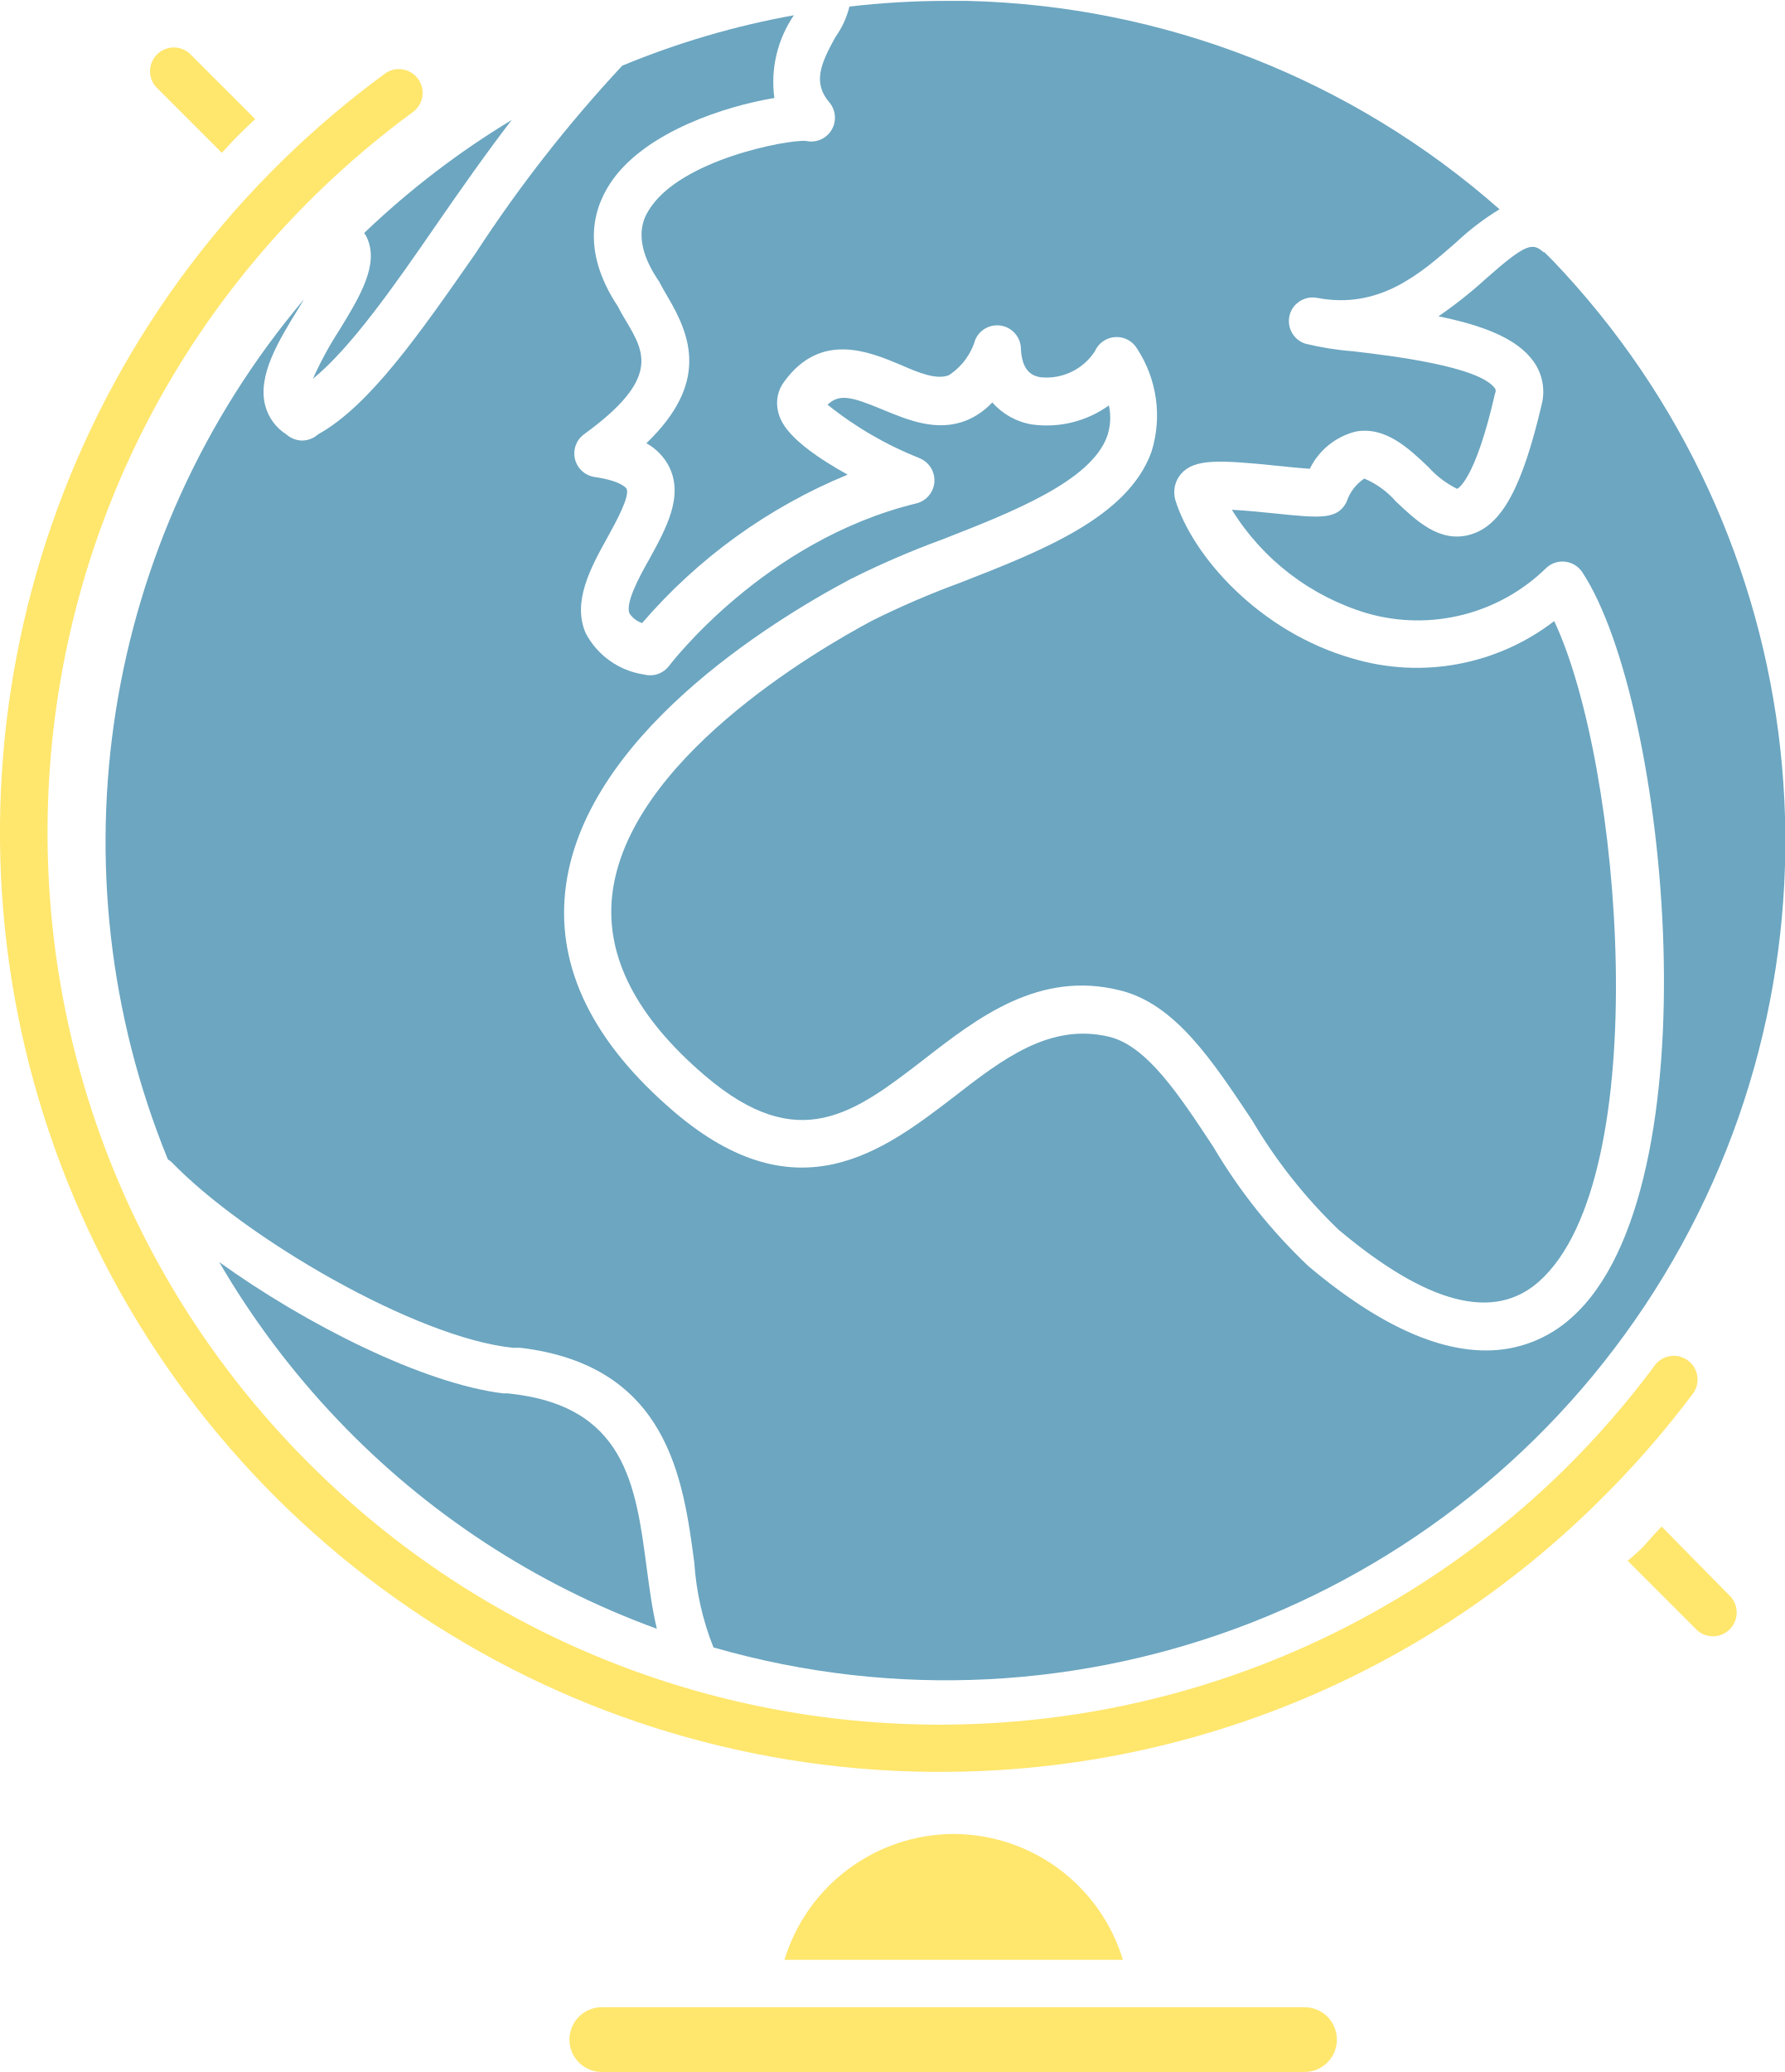
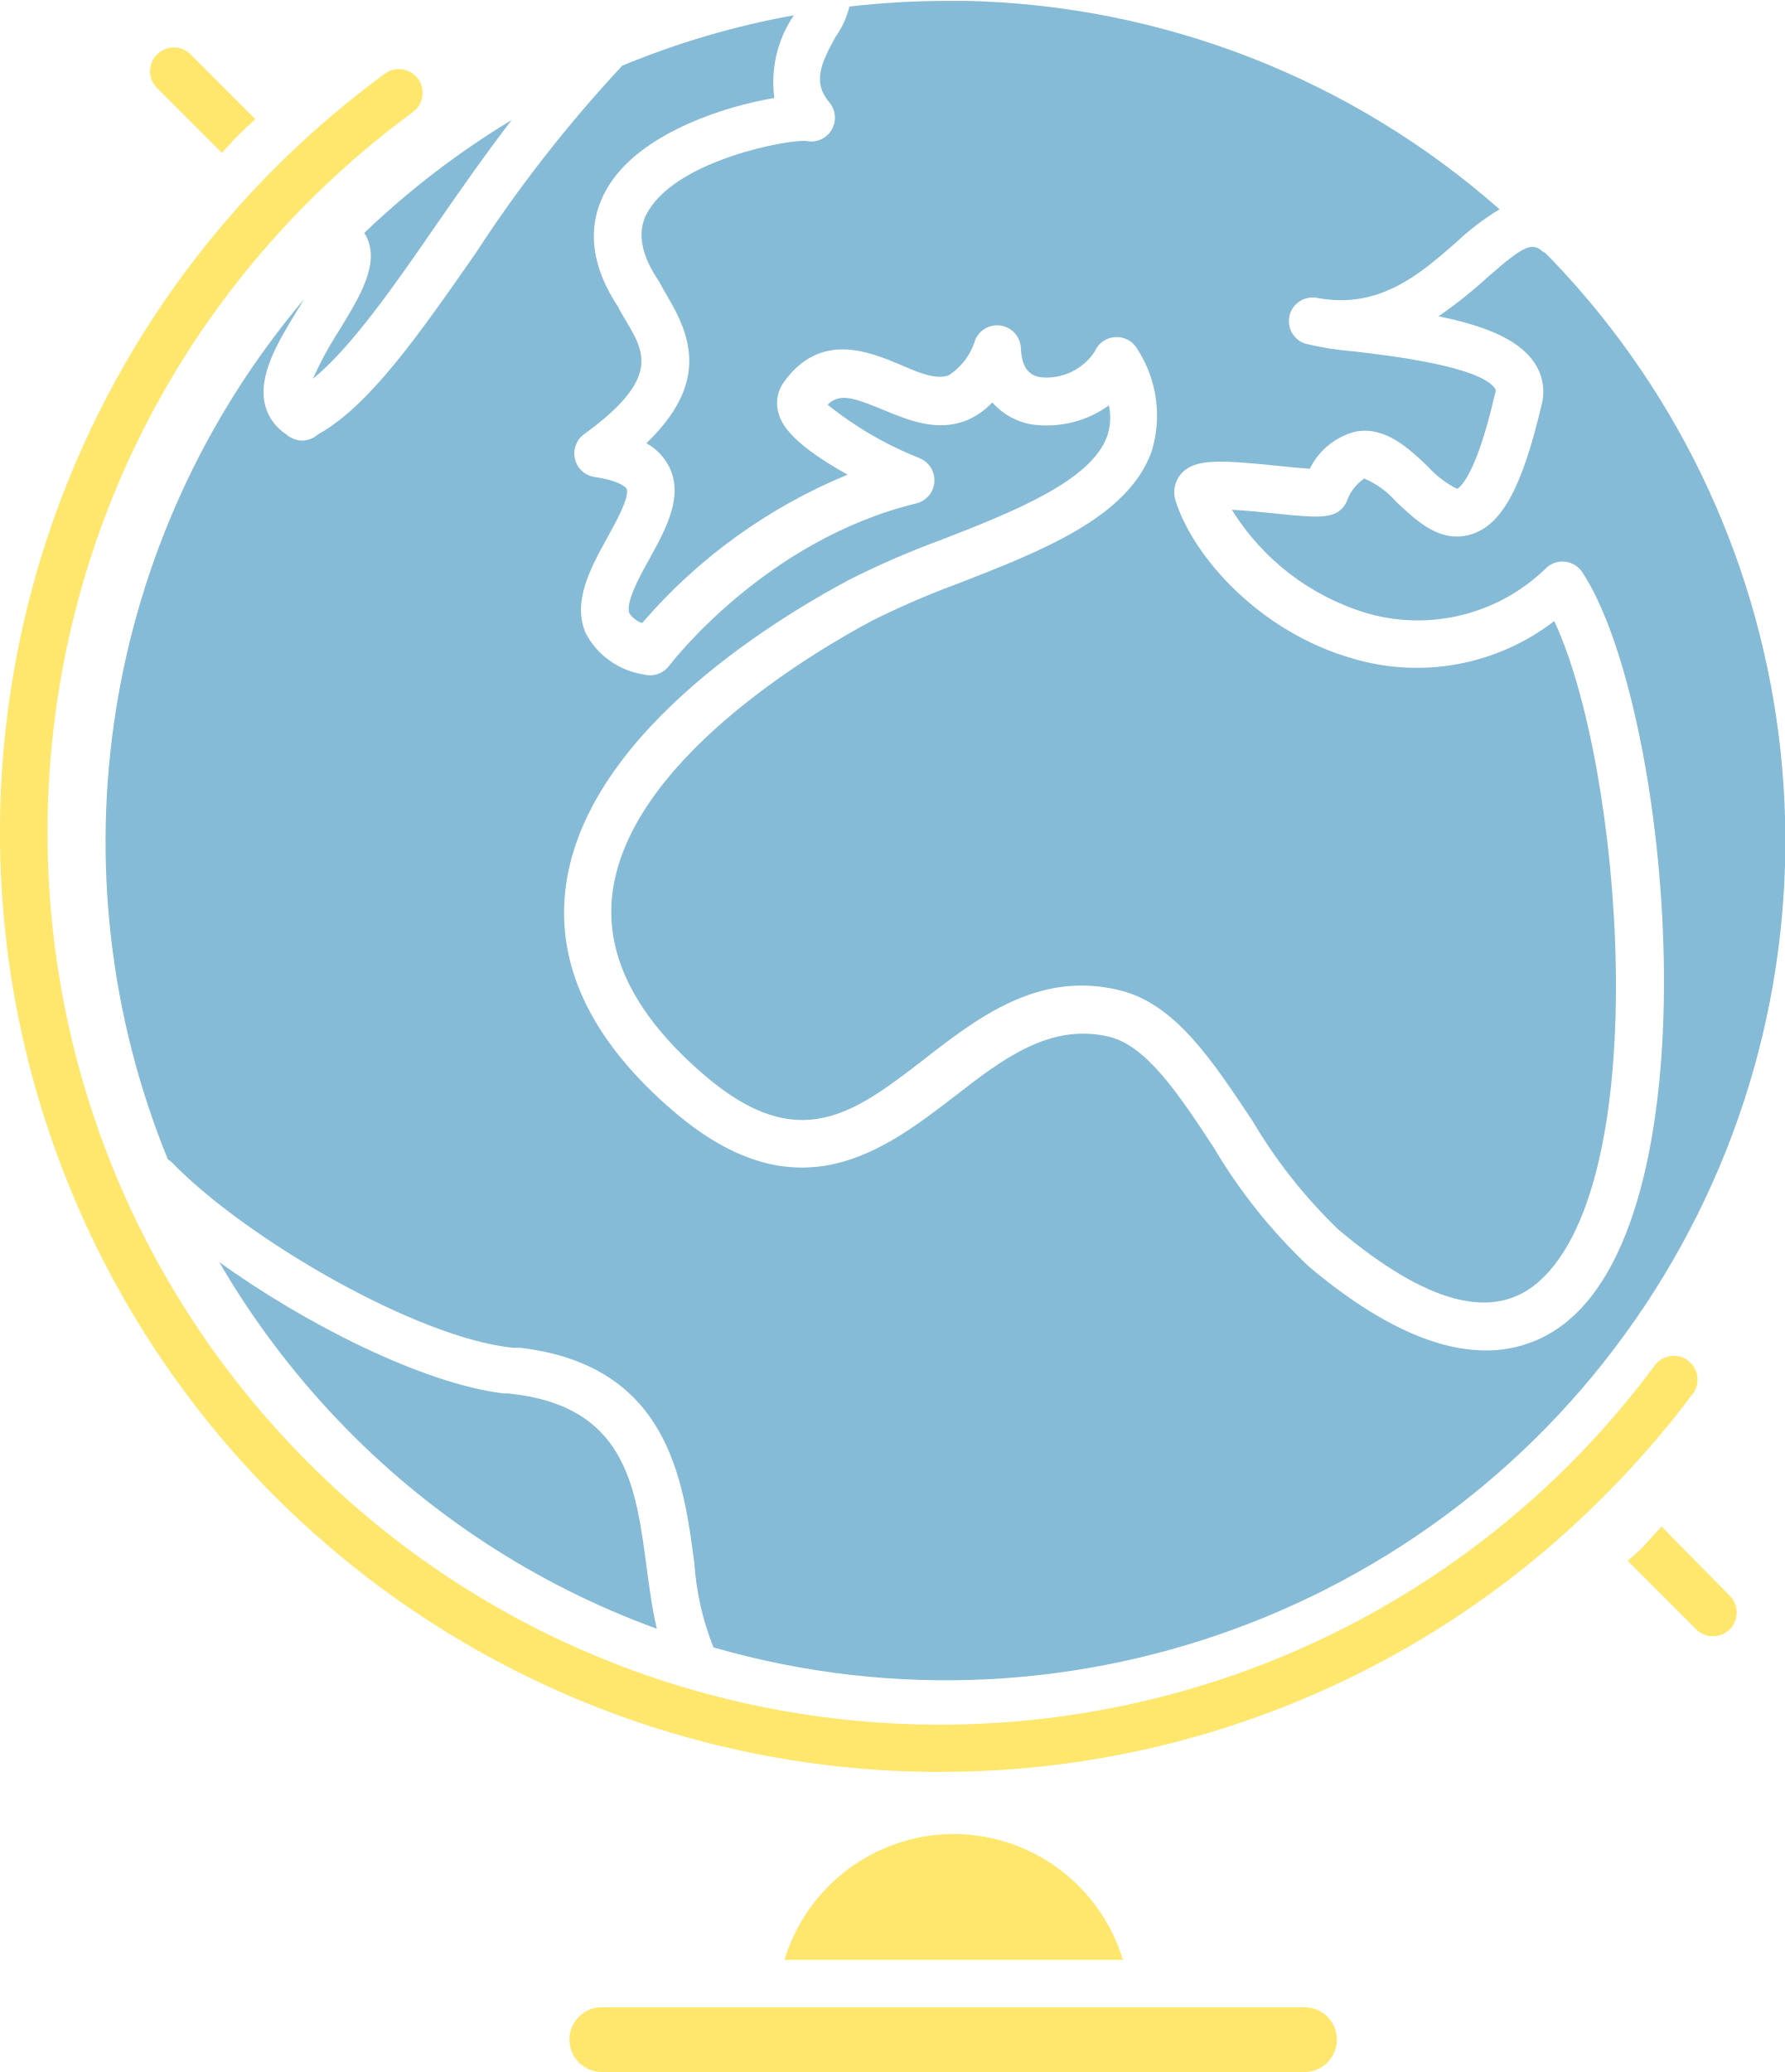
<svg xmlns="http://www.w3.org/2000/svg" id="Layer_1" data-name="Layer 1" width="100.57" height="116.73" viewBox="0 0 100.57 116.73">
  <g>
-     <path d="M1163.57,347.48c-0.83,1.5-1.29,2.57-.34,3.68a1.34,1.34,0,0,1-1.32,2.17c-1-.09-7.13,1.05-8.86,3.91-0.25.41-1,1.66,0.54,3.94l0.06,0.09,0.05,0.1c0.12,0.23.26,0.47,0.4,0.71,1.33,2.24,2.36,4.88-1.18,8.28a3.15,3.15,0,0,1,1.28,1.32c0.83,1.67-.16,3.47-1.12,5.22-0.57,1-1.36,2.48-1.11,3.05a1.35,1.35,0,0,0,.71.54,30.67,30.67,0,0,1,11.58-8.36c-3.52-1.95-3.8-3.08-3.92-3.56a2,2,0,0,1,.36-1.7c2.06-2.81,4.77-1.67,6.56-.92,1,0.44,2,.85,2.7.58a3.59,3.59,0,0,0,1.49-2,1.34,1.34,0,0,1,2.57.46c0.05,1.29.61,1.56,1.08,1.65a3.25,3.25,0,0,0,3.09-1.46,1.34,1.34,0,0,1,2.39-.13,6.86,6.86,0,0,1,.8,5.79c-1.32,3.68-6.14,5.57-10.81,7.39a48.69,48.69,0,0,0-4.92,2.12c-3.23,1.72-13.84,7.93-14.66,15.51-0.37,3.44,1.38,6.84,5.22,10.12,5.3,4.53,8.43,2.12,12.38-.93,3-2.33,6.46-5,11-3.87,3.14,0.76,5.24,4,7.47,7.34a29,29,0,0,0,4.85,6.14c5,4.2,8.75,5.19,11.3,2.93,6.58-5.83,4.68-29.12.86-37.21a12.69,12.69,0,0,1-11.35,2.11c-5.21-1.48-9-5.71-10-8.94a1.59,1.59,0,0,1,.33-1.47c0.76-.85,2.11-0.79,5.51-0.44,0.56,0.06,1.27.13,1.74,0.16a3.94,3.94,0,0,1,2.6-2.1c1.65-.29,2.95.92,4.08,2a5.42,5.42,0,0,0,1.62,1.23s1-.37,2.14-5.39a0.26,0.26,0,0,0,0-.26c-0.88-1.26-5.88-1.85-8-2.1a16.67,16.67,0,0,1-2.7-.43,1.34,1.34,0,0,1-.6-2.14l0.07-.07a1.34,1.34,0,0,1,1.19-.37c3.52,0.67,5.82-1.35,7.86-3.14a14.8,14.8,0,0,1,2.43-1.85,47,47,0,0,0-30-11.74h-1.19a47.56,47.56,0,0,0-5.44.32A5,5,0,0,1,1163.57,347.48Z" transform="translate(-1116.5 -345.39)" fill="#6CA6C1" />
+     <path d="M1163.57,347.48c-0.83,1.5-1.29,2.57-.34,3.68a1.34,1.34,0,0,1-1.32,2.17c-1-.09-7.13,1.05-8.86,3.91-0.25.41-1,1.66,0.54,3.94l0.06,0.09,0.05,0.1c0.12,0.23.26,0.47,0.4,0.71,1.33,2.24,2.36,4.88-1.18,8.28a3.15,3.15,0,0,1,1.28,1.32c0.83,1.67-.16,3.47-1.12,5.22-0.57,1-1.36,2.48-1.11,3.05a1.35,1.35,0,0,0,.71.54,30.67,30.67,0,0,1,11.58-8.36c-3.52-1.95-3.8-3.08-3.92-3.56a2,2,0,0,1,.36-1.7c2.06-2.81,4.77-1.67,6.56-.92,1,0.44,2,.85,2.7.58a3.59,3.59,0,0,0,1.49-2,1.34,1.34,0,0,1,2.57.46c0.05,1.29.61,1.56,1.08,1.65a3.25,3.25,0,0,0,3.09-1.46,1.34,1.34,0,0,1,2.39-.13,6.86,6.86,0,0,1,.8,5.79c-1.32,3.68-6.14,5.57-10.81,7.39a48.69,48.69,0,0,0-4.92,2.12c-3.23,1.72-13.84,7.93-14.66,15.51-0.37,3.44,1.38,6.84,5.22,10.12,5.3,4.53,8.43,2.12,12.38-.93,3-2.33,6.46-5,11-3.87,3.14,0.76,5.24,4,7.47,7.34a29,29,0,0,0,4.85,6.14c5,4.2,8.75,5.19,11.3,2.93,6.58-5.83,4.68-29.12.86-37.21a12.69,12.69,0,0,1-11.35,2.11c-5.21-1.48-9-5.71-10-8.94a1.59,1.59,0,0,1,.33-1.47c0.76-.85,2.11-0.79,5.51-0.44,0.56,0.06,1.27.13,1.74,0.16a3.94,3.94,0,0,1,2.6-2.1c1.65-.29,2.95.92,4.08,2a5.42,5.42,0,0,0,1.62,1.23s1-.37,2.14-5.39a0.26,0.26,0,0,0,0-.26c-0.88-1.26-5.88-1.85-8-2.1a16.67,16.67,0,0,1-2.7-.43,1.34,1.34,0,0,1-.6-2.14l0.07-.07a1.34,1.34,0,0,1,1.19-.37c3.52,0.67,5.82-1.35,7.86-3.14a14.8,14.8,0,0,1,2.43-1.85,47,47,0,0,0-30-11.74h-1.19a47.56,47.56,0,0,0-5.44.32A5,5,0,0,1,1163.57,347.48Z" transform="translate(-1116.5 -345.39)" fill="#86BBD8" />
    <path d="M1129,354c0.25-.26.49-0.54,0.74-0.8s0.75-.74,1.14-1.1l-3.71-3.71a1.34,1.34,0,0,0-1.89,1.89Z" transform="translate(-1116.5 -345.39)" fill="#FFE66D" />
    <path d="M1210.12,431.39c-0.3.32-.6,0.64-0.91,1s-0.65.62-1,.93l3.79,3.79a1.34,1.34,0,1,0,1.89-1.89Z" transform="translate(-1116.5 -345.39)" fill="#FFE66D" />
    <path d="M1169.46,445.21h-0.62a52.94,52.94,0,0,1-36.4-90.8,53.69,53.69,0,0,1,5.8-4.91,1.34,1.34,0,0,1,1.58,2.16,50.87,50.87,0,0,0-5.51,4.67,50.27,50.27,0,0,0,70.28,71.9,50.82,50.82,0,0,0,5.21-6,1.34,1.34,0,0,1,2.14,1.6,53.57,53.57,0,0,1-5.49,6.27A52.59,52.59,0,0,1,1169.46,445.21Z" transform="translate(-1116.5 -345.39)" fill="#FFE66D" />
    <path d="M1170.24,448.71a10,10,0,0,0-9.54,7.09h19.07A10,10,0,0,0,1170.24,448.71Z" transform="translate(-1116.5 -345.39)" fill="#FFE66D" />
    <path d="M1190,458.47h-39.59a1.82,1.82,0,0,0,0,3.65H1190A1.82,1.82,0,0,0,1190,458.47Z" transform="translate(-1116.5 -345.39)" fill="#FFE66D" />
    <g>
-       <path d="M1204,360.08l-0.48-.48-0.05,0c-0.62-.56-1-0.49-3.19,1.44a25.21,25.21,0,0,1-2.73,2.17c2.45,0.5,4.43,1.23,5.36,2.55a2.92,2.92,0,0,1,.46,2.4c-1.1,4.69-2.25,6.82-4,7.34s-3.09-.8-4.21-1.85a4.91,4.91,0,0,0-1.79-1.3,2.53,2.53,0,0,0-1,1.32c-0.51,1-1.47.91-4,.65-0.66-.07-1.66-0.17-2.46-0.21a13.49,13.49,0,0,0,7.62,5.83,10.34,10.34,0,0,0,10.12-2.58,1.34,1.34,0,0,1,2,.26c4.87,7.39,7.53,34.78-.6,42a7.12,7.12,0,0,1-4.83,1.85c-2.53,0-5.8-1.21-10-4.75a30.84,30.84,0,0,1-5.35-6.71c-1.93-2.93-3.75-5.7-5.87-6.21-3.32-.8-6,1.24-8.76,3.39-3.92,3-8.79,6.78-15.75.84-4.55-3.88-6.62-8.07-6.14-12.44,0.94-8.63,11.54-15.17,16.06-17.57a50.2,50.2,0,0,1,5.21-2.25c3.92-1.53,8.35-3.27,9.26-5.8a3.22,3.22,0,0,0,.1-1.74,6,6,0,0,1-4.35,1.07,3.78,3.78,0,0,1-2.22-1.24,4.17,4.17,0,0,1-1.42,1c-1.68.69-3.31,0-4.75-.59-1.78-.75-2.47-0.9-3.11-0.28a19.91,19.91,0,0,0,5.16,3l0.12,0.06a1.34,1.34,0,0,1-.28,2.5c-8.57,2.08-13.87,9.08-13.93,9.15a1.34,1.34,0,0,1-1.41.49,4.45,4.45,0,0,1-3.29-2.33c-0.77-1.78.29-3.7,1.23-5.4,0.48-.87,1.28-2.32,1.07-2.74,0,0-.23-0.43-1.81-0.66a1.34,1.34,0,0,1-.59-2.4c4.31-3.12,3.42-4.62,2.39-6.36-0.17-.28-0.33-0.55-0.46-0.82-2.19-3.29-1.35-5.75-.26-7.23,1.95-2.65,6.24-4.07,9.06-4.54a6.69,6.69,0,0,1,1.1-4.66l0,0a47,47,0,0,0-9.67,2.84,77.26,77.26,0,0,0-8.25,10.55c-3.21,4.61-6,8.62-8.89,10.22a1.36,1.36,0,0,1-.9.35h0a1.39,1.39,0,0,1-.89-0.35,2.75,2.75,0,0,1-1.18-1.6c-0.46-1.7.73-3.65,1.89-5.53l0.29-.48a47.36,47.36,0,0,0-7.67,48.46,1.27,1.27,0,0,1,.2.14c4.09,4.25,13.78,9.92,19.25,10.47h0.06l0.35,0c8.34,1,9.18,7.43,9.8,12.11a15.69,15.69,0,0,0,1.08,4.77A47.3,47.3,0,0,0,1204,360.08Z" transform="translate(-1116.5 -345.39)" fill="#6CA6C1" />
-       <path d="M1152.94,433.74c-0.62-4.72-1.21-9.18-7.82-9.85l-0.27,0c-4.52-.56-11.11-3.88-16-7.4a47.66,47.66,0,0,0,6.66,8.87,47,47,0,0,0,18,11.79C1153.25,436.07,1153.1,434.92,1152.94,433.74Z" transform="translate(-1116.5 -345.39)" fill="#6CA6C1" />
+       <path d="M1204,360.08l-0.48-.48-0.05,0c-0.62-.56-1-0.49-3.19,1.44a25.21,25.21,0,0,1-2.73,2.17c2.45,0.5,4.43,1.23,5.36,2.55a2.92,2.92,0,0,1,.46,2.4c-1.1,4.69-2.25,6.82-4,7.34s-3.09-.8-4.21-1.85a4.91,4.91,0,0,0-1.79-1.3,2.53,2.53,0,0,0-1,1.32c-0.51,1-1.47.91-4,.65-0.66-.07-1.66-0.17-2.46-0.21a13.49,13.49,0,0,0,7.62,5.83,10.34,10.34,0,0,0,10.12-2.58,1.34,1.34,0,0,1,2,.26c4.87,7.39,7.53,34.78-.6,42a7.12,7.12,0,0,1-4.83,1.85c-2.53,0-5.8-1.21-10-4.75a30.84,30.84,0,0,1-5.35-6.71c-1.93-2.93-3.75-5.7-5.87-6.21-3.32-.8-6,1.24-8.76,3.39-3.92,3-8.79,6.78-15.75.84-4.55-3.88-6.62-8.07-6.14-12.44,0.94-8.63,11.54-15.17,16.06-17.57a50.2,50.2,0,0,1,5.21-2.25c3.92-1.53,8.35-3.27,9.26-5.8a3.22,3.22,0,0,0,.1-1.74,6,6,0,0,1-4.35,1.07,3.78,3.78,0,0,1-2.22-1.24,4.17,4.17,0,0,1-1.42,1c-1.68.69-3.31,0-4.75-.59-1.78-.75-2.47-0.9-3.11-0.28a19.91,19.91,0,0,0,5.16,3l0.12,0.06a1.34,1.34,0,0,1-.28,2.5c-8.57,2.08-13.87,9.08-13.93,9.15a1.34,1.34,0,0,1-1.41.49,4.45,4.45,0,0,1-3.29-2.33c-0.77-1.78.29-3.7,1.23-5.4,0.48-.87,1.28-2.32,1.07-2.74,0,0-.23-0.43-1.81-0.66a1.34,1.34,0,0,1-.59-2.4c4.31-3.12,3.42-4.62,2.39-6.36-0.17-.28-0.33-0.55-0.46-0.82-2.19-3.29-1.35-5.75-.26-7.23,1.95-2.65,6.24-4.07,9.06-4.54a6.69,6.69,0,0,1,1.1-4.66l0,0a47,47,0,0,0-9.67,2.84,77.26,77.26,0,0,0-8.25,10.55c-3.21,4.61-6,8.62-8.89,10.22a1.36,1.36,0,0,1-.9.35h0a1.39,1.39,0,0,1-.89-0.35,2.75,2.75,0,0,1-1.18-1.6c-0.46-1.7.73-3.65,1.89-5.53l0.29-.48a47.36,47.36,0,0,0-7.67,48.46,1.27,1.27,0,0,1,.2.14c4.09,4.25,13.78,9.92,19.25,10.47h0.06l0.35,0c8.34,1,9.18,7.43,9.8,12.11a15.69,15.69,0,0,0,1.08,4.77A47.3,47.3,0,0,0,1204,360.08Z" transform="translate(-1116.5 -345.39)" fill="#86BBD8" />
+       <path d="M1152.94,433.74c-0.62-4.72-1.21-9.18-7.82-9.85l-0.27,0c-4.52-.56-11.11-3.88-16-7.4a47.66,47.66,0,0,0,6.66,8.87,47,47,0,0,0,18,11.79C1153.25,436.07,1153.1,434.92,1152.94,433.74Z" transform="translate(-1116.5 -345.39)" fill="#86BBD8" />
    </g>
-     <path d="M1141.12,358c1.31-1.89,2.72-3.91,4.21-5.85a47.69,47.69,0,0,0-8.21,6.27l-0.1.1a1.38,1.38,0,0,1,.16.27c0.69,1.52-.41,3.32-1.58,5.23a20,20,0,0,0-1.47,2.71C1136.25,365,1138.63,361.62,1141.12,358Z" transform="translate(-1116.5 -345.39)" fill="#6CA6C1" />
+     <path d="M1141.12,358c1.31-1.89,2.72-3.91,4.21-5.85a47.69,47.69,0,0,0-8.21,6.27l-0.1.1a1.38,1.38,0,0,1,.16.27c0.69,1.52-.41,3.32-1.58,5.23a20,20,0,0,0-1.47,2.71C1136.25,365,1138.63,361.62,1141.12,358Z" transform="translate(-1116.5 -345.39)" fill="#86BBD8" />
  </g>
</svg>
